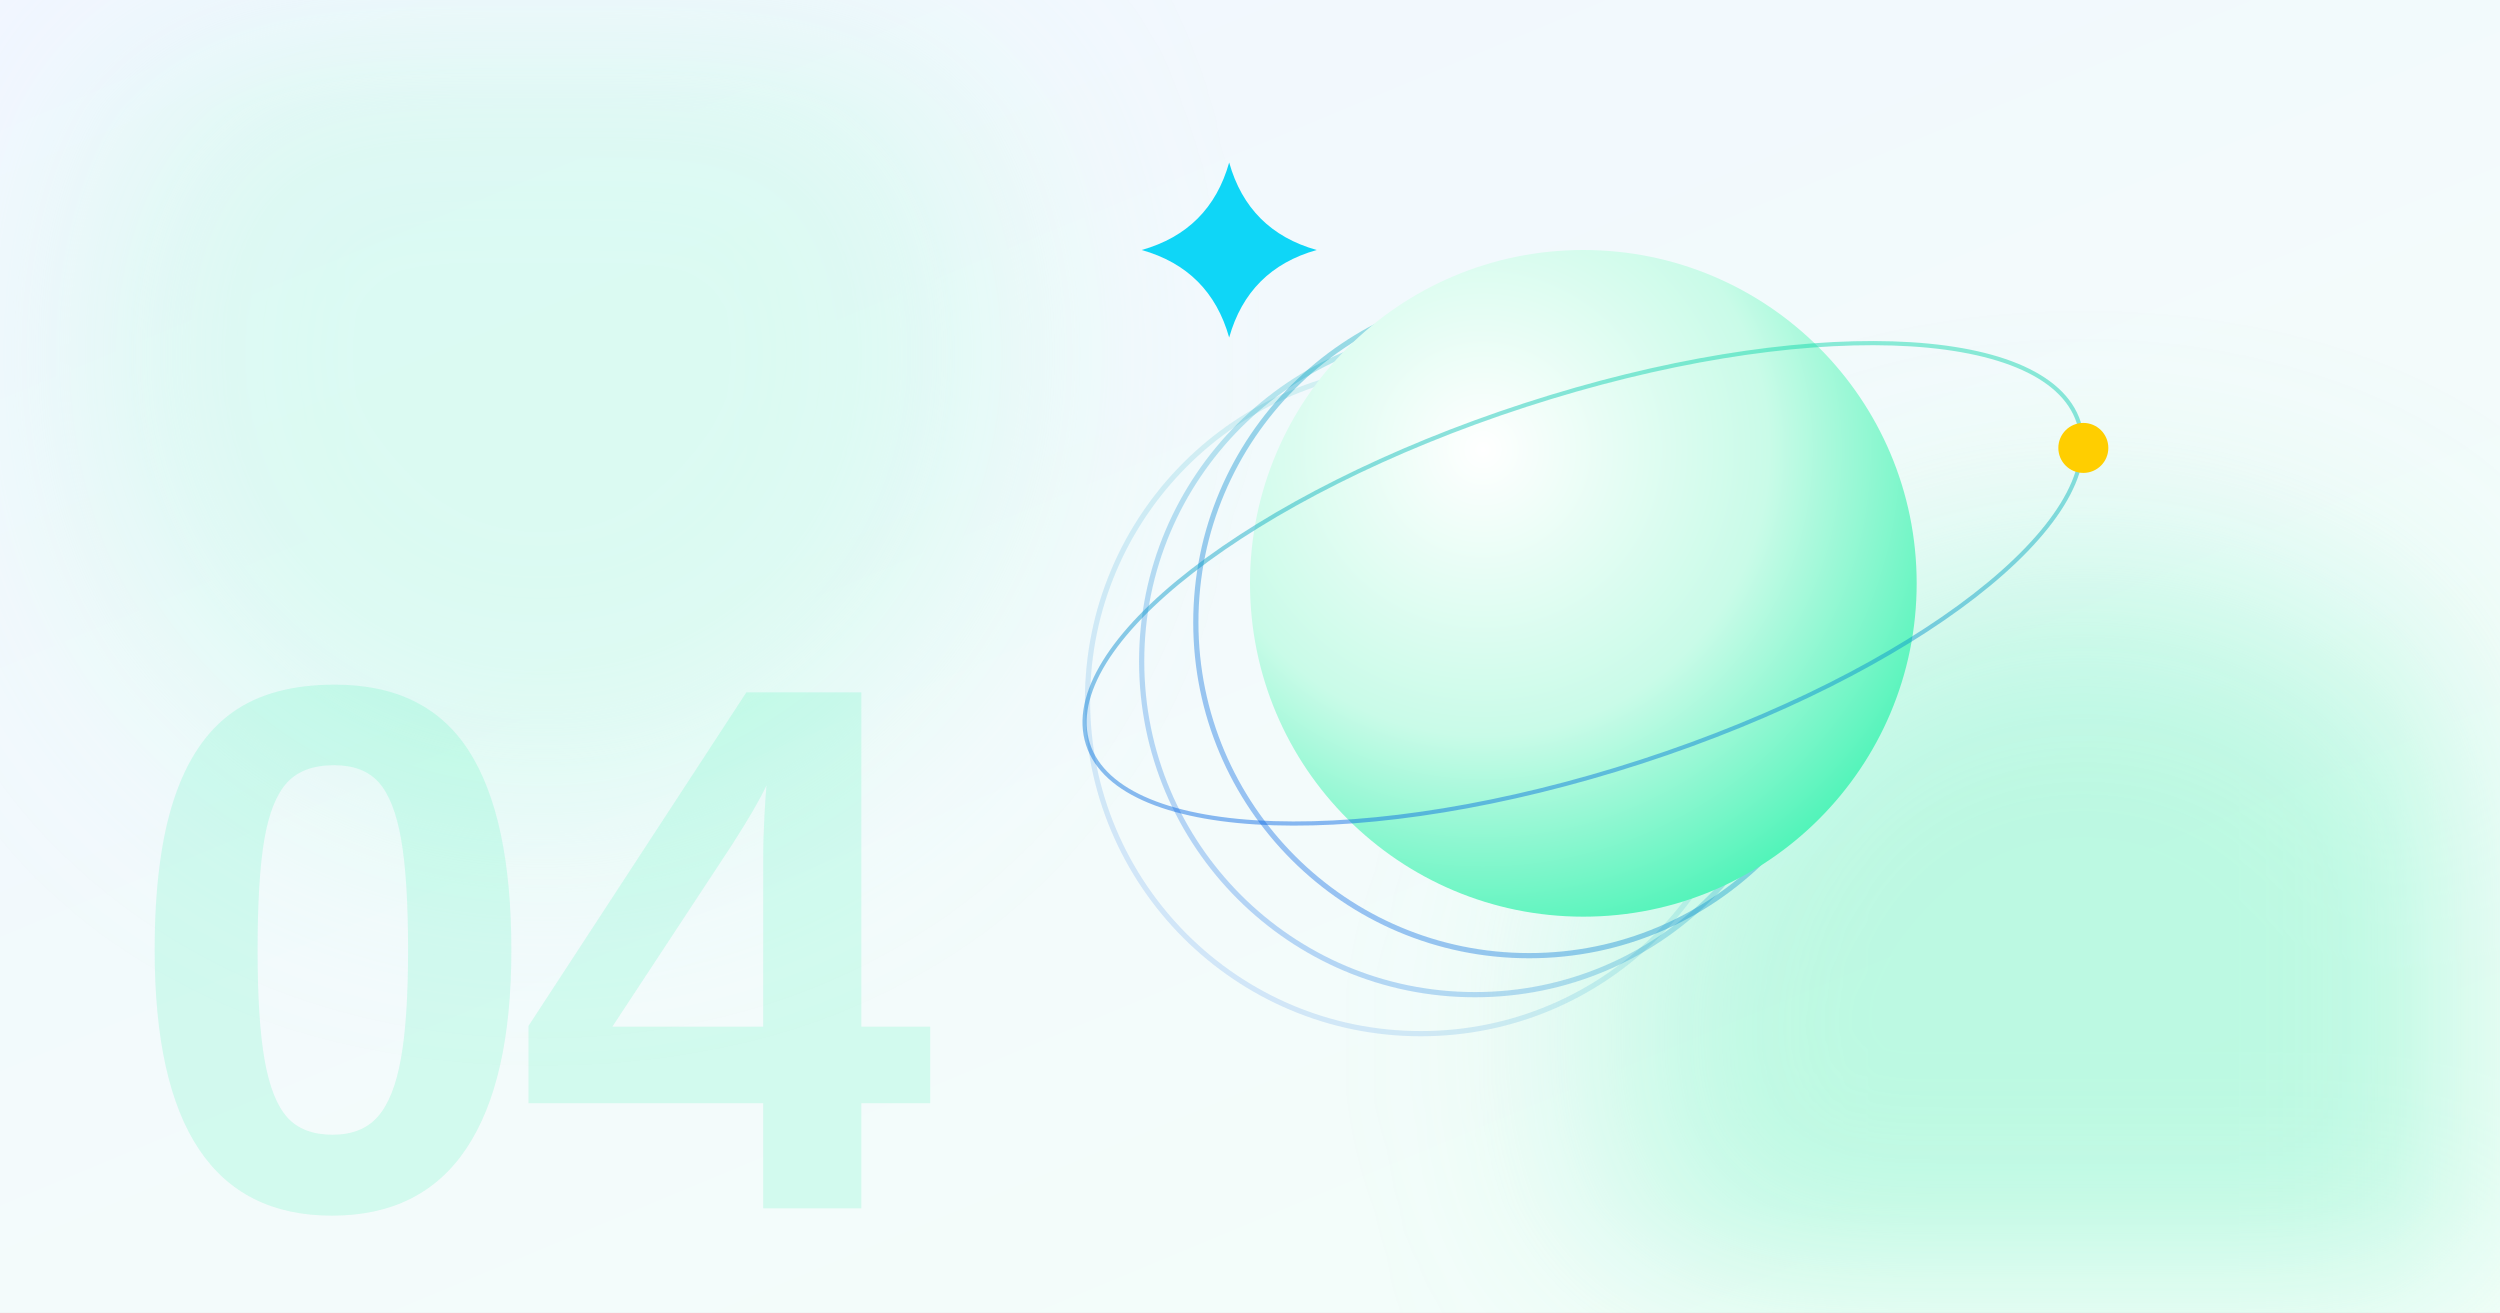
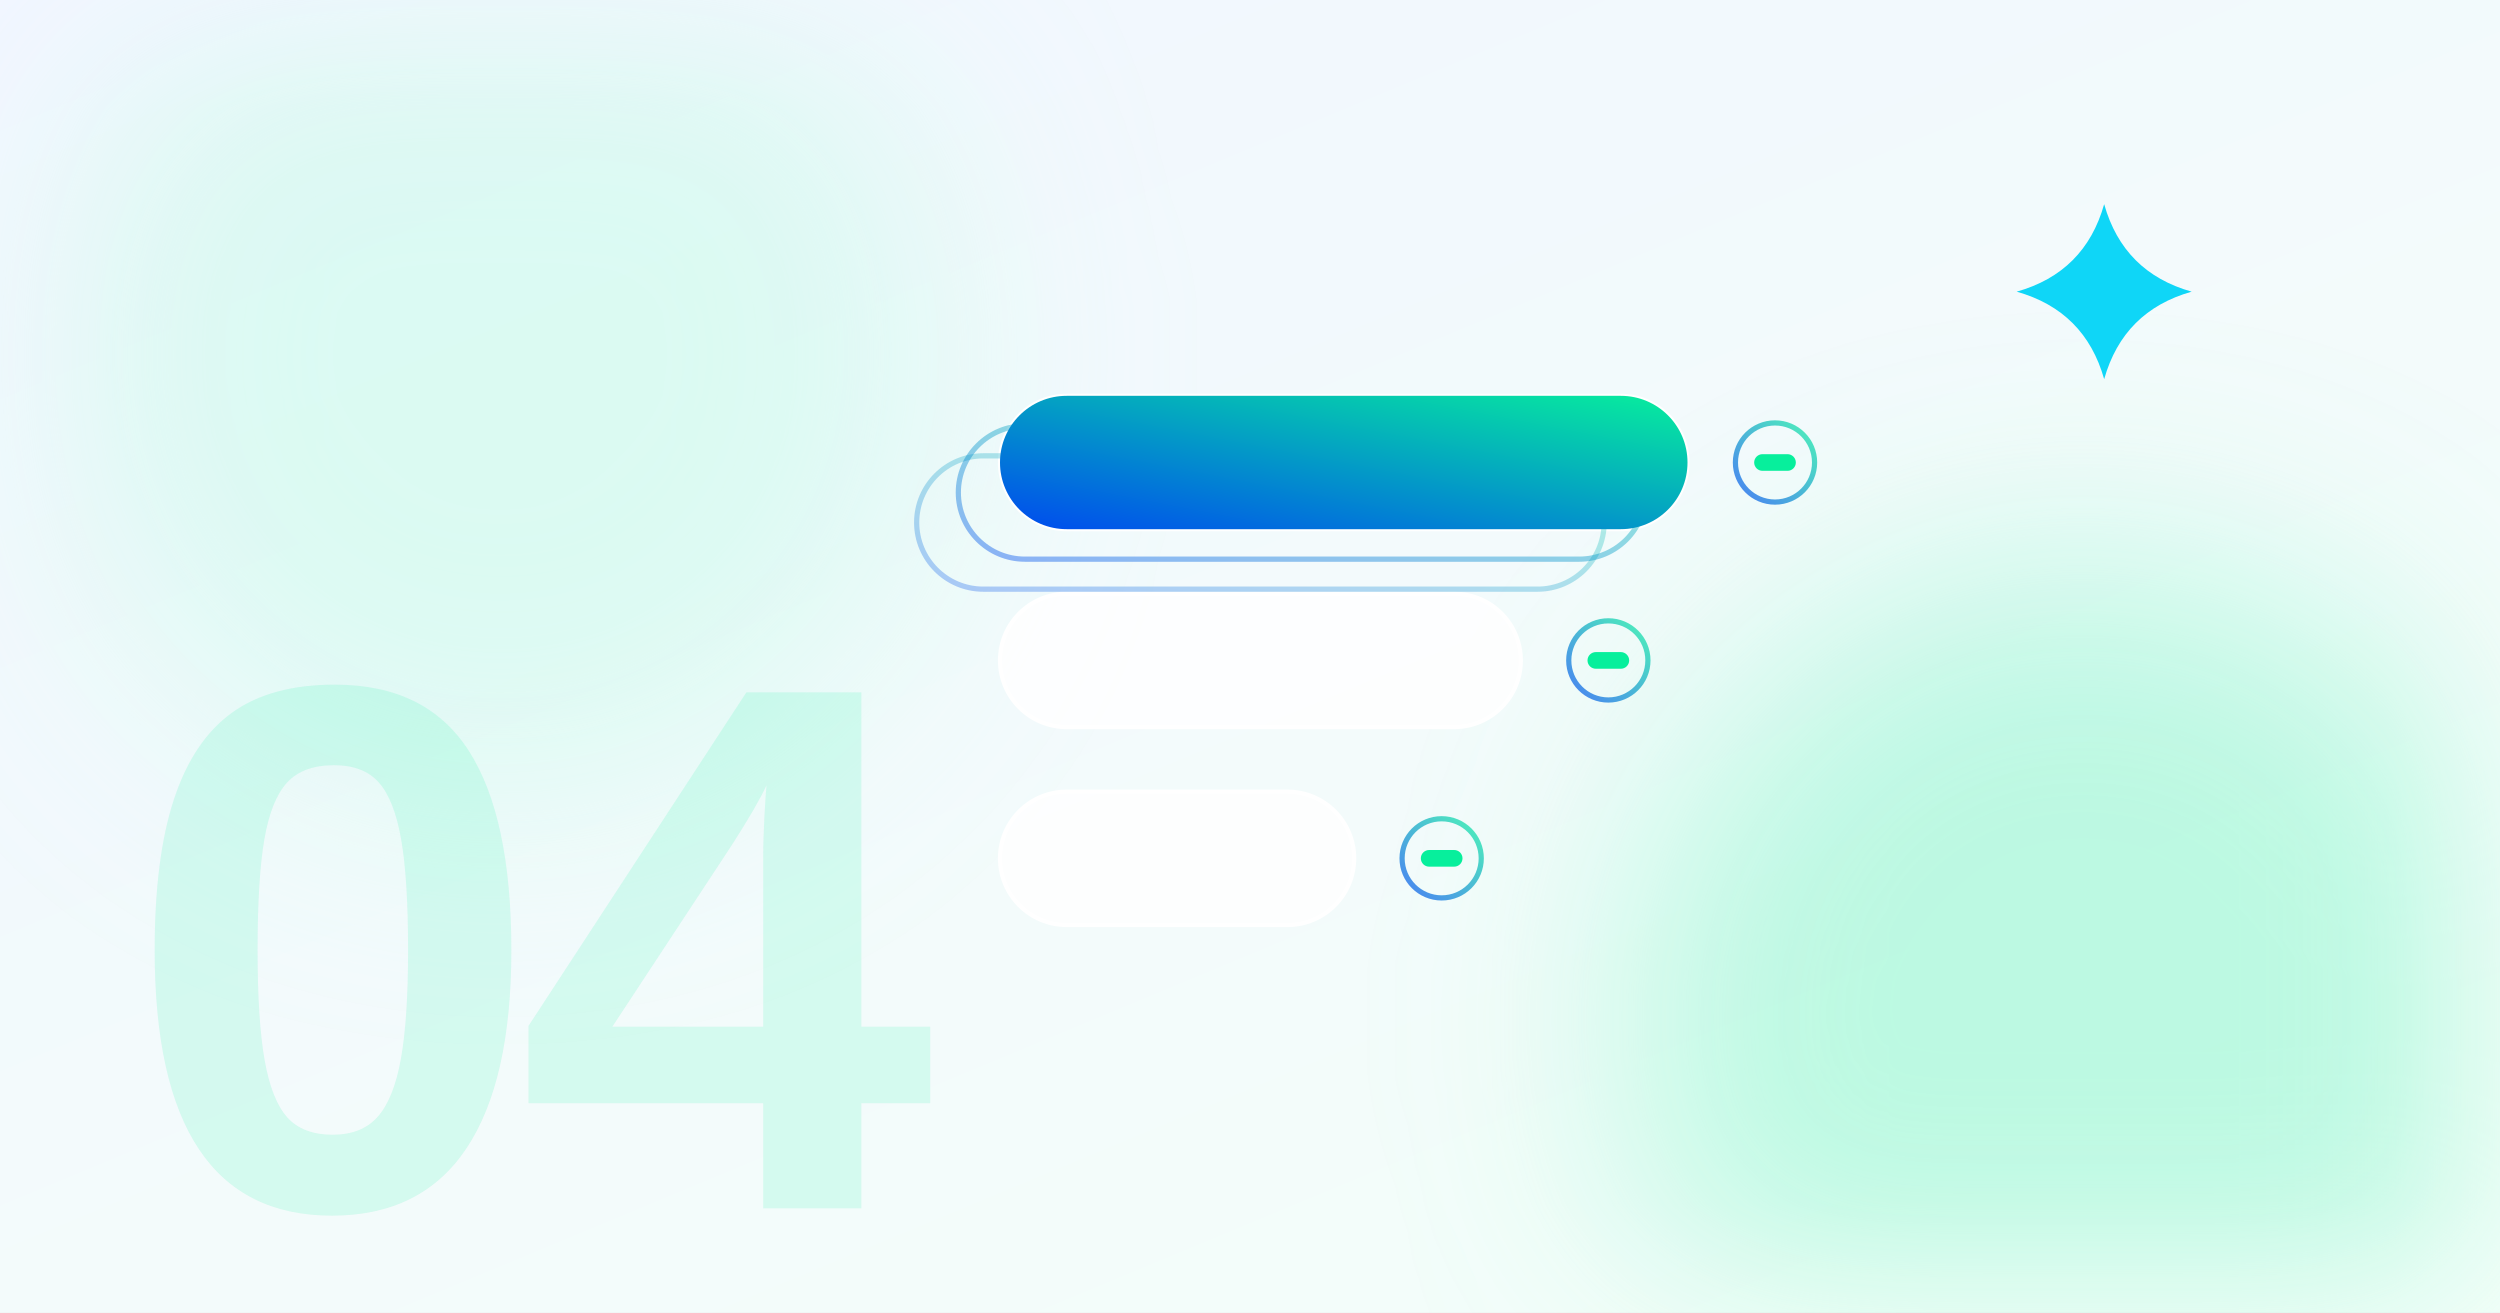
<svg xmlns="http://www.w3.org/2000/svg" viewBox="0 0 1200 630" font-family="Arial, Helvetica, sans-serif">
  <defs>
    <linearGradient id="bg" x1="0" y1="0" x2="0.8" y2="1">
      <stop offset="0" stop-color="#F2F6FF" />
      <stop offset="1" stop-color="#F3FEF9" />
    </linearGradient>
    <linearGradient id="brand" x1="0" y1="1" x2="1" y2="0">
      <stop offset="0" stop-color="#004aef" />
      <stop offset="1" stop-color="#07ef9c" />
    </linearGradient>
    <linearGradient id="brandSoft" x1="0" y1="1" x2="1" y2="0">
      <stop offset="0" stop-color="#7E9BF7" />
      <stop offset="1" stop-color="#86F7CC" />
    </linearGradient>
    <filter id="soft" x="-60%" y="-60%" width="220%" height="220%">
      <feGaussianBlur stdDeviation="55" />
    </filter>
-     <radialGradient id="mse4" cx="0.35" cy="0.3" r="0.95">
-       <stop offset="0" stop-color="#FFFFFF" />
-       <stop offset="0.45" stop-color="#C9FBE8" />
-       <stop offset="1" stop-color="#07ef9c" />
-     </radialGradient>
    <style>
      .drift1 { animation: d1 18s ease-in-out infinite alternate; }
      .drift2 { animation: d2 24s ease-in-out infinite alternate; }
      @keyframes d1 { to { transform: translate(22px, -16px); } }
      @keyframes d2 { to { transform: translate(-18px, 14px); } }
      .float { animation: fl 12s ease-in-out infinite alternate; }
      @keyframes fl { to { transform: translateY(-12px); } }
      .spin { animation: sp 60s linear infinite; }
      @keyframes sp { to { transform: rotate(360deg); } }
      .sparkle { animation: sk 6s ease-in-out infinite alternate; }
      @keyframes sk { from { transform: scale(0.94); } to { transform: scale(1.08); } }
      @media (prefers-reduced-motion: reduce) { * { animation: none !important; } }
</style>
  </defs>
  <rect width="1200" height="630" fill="url(#bg)" />
-   <circle class="drift1" cx="260" cy="170" r="220" fill="#C9FBE8" fill-opacity="0.55" filter="url(#soft)" />
-   <circle class="drift2" cx="1000" cy="500" r="230" fill="#86F7CC" fill-opacity="0.5" filter="url(#soft)" />
-   <circle cx="682" cy="336.16" r="160" fill="none" stroke="url(#brand)" stroke-opacity="0.14" stroke-width="2.5" />
-   <circle cx="708" cy="317.44" r="160" fill="none" stroke="url(#brand)" stroke-opacity="0.26" stroke-width="2.5" />
-   <circle cx="734" cy="298.72" r="160" fill="none" stroke="url(#brand)" stroke-opacity="0.38" stroke-width="2.5" />
-   <circle cx="760" cy="280" r="160" fill="url(#mse4)" />
-   <g class="spin" style="transform-origin:760px 280px">
-     <ellipse cx="760" cy="280" rx="250" ry="90" fill="none" stroke="url(#brand)" stroke-opacity="0.45" stroke-width="2" transform="rotate(-18 760 280)" />
-     <circle cx="1000" cy="215" r="12" fill="#ffce00" />
+   <circle class="drift1" cx="240" cy="170" r="210" fill="#C9FBE8" fill-opacity="0.55" filter="url(#soft)" />
+   <circle class="drift2" cx="1000" cy="490" r="220" fill="#86F7CC" fill-opacity="0.5" filter="url(#soft)" />
+   <rect x="480" y="190" width="330" height="64" rx="32" fill="url(#brand)" fill-opacity="1" stroke="#FFFFFF" stroke-width="2" />
+   <circle cx="852" cy="222" r="19" fill="none" stroke="url(#brand)" stroke-opacity="0.7" stroke-width="2.5" />
+   <rect x="842" y="218" width="20" height="8" rx="4" fill="#07ef9c" />
+   <rect x="480" y="285" width="250" height="64" rx="32" fill="#FFFFFF" fill-opacity="0.85" stroke="#FFFFFF" stroke-width="2" />
+   <circle cx="772" cy="317" r="19" fill="none" stroke="url(#brand)" stroke-opacity="0.7" stroke-width="2.5" />
+   <rect x="762" y="313" width="20" height="8" rx="4" fill="#07ef9c" />
+   <rect x="480" y="380" width="170" height="64" rx="32" fill="#FFFFFF" fill-opacity="0.85" stroke="#FFFFFF" stroke-width="2" />
+   <circle cx="692" cy="412" r="19" fill="none" stroke="url(#brand)" stroke-opacity="0.7" stroke-width="2.5" />
+   <rect x="682" y="408" width="20" height="8" rx="4" fill="#07ef9c" />
+   <rect x="440" y="218.8" width="330" height="64" rx="32" fill="none" stroke="url(#brand)" stroke-opacity="0.29" stroke-width="2.5" />
+   <rect x="460" y="204.4" width="330" height="64" rx="32" fill="none" stroke="url(#brand)" stroke-opacity="0.42" stroke-width="2.5" />
+   <rect x="480" y="190" width="330" height="64" rx="32" fill="url(#brand)" />
+   <g class="sparkle" style="transform-origin:1010px 140px">
+     <path d="M 1010 98 Q 1019.24 130.76 1052 140 Q 1019.24 149.24 1010 182 Q 1000.76 149.24 968 140 Q 1000.76 130.76 1010 98 Z" fill="#0fd6f7" />
  </g>
-   <g class="sparkle" style="transform-origin:590px 120px">
-     <path d="M 590 78 Q 599.24 110.76 632 120 Q 599.24 129.24 590 162 Q 580.76 129.24 548 120 Q 580.76 110.76 590 78 Z" fill="#0fd6f7" />
-   </g>
-   <text x="60" y="580" font-size="360" font-weight="700" fill="#07ef9c" fill-opacity="0.14" letter-spacing="-12">04</text>
+   <text x="60" y="580" font-size="360" font-weight="700" fill="#07ef9c" fill-opacity="0.13" letter-spacing="-12">04</text>
</svg>
